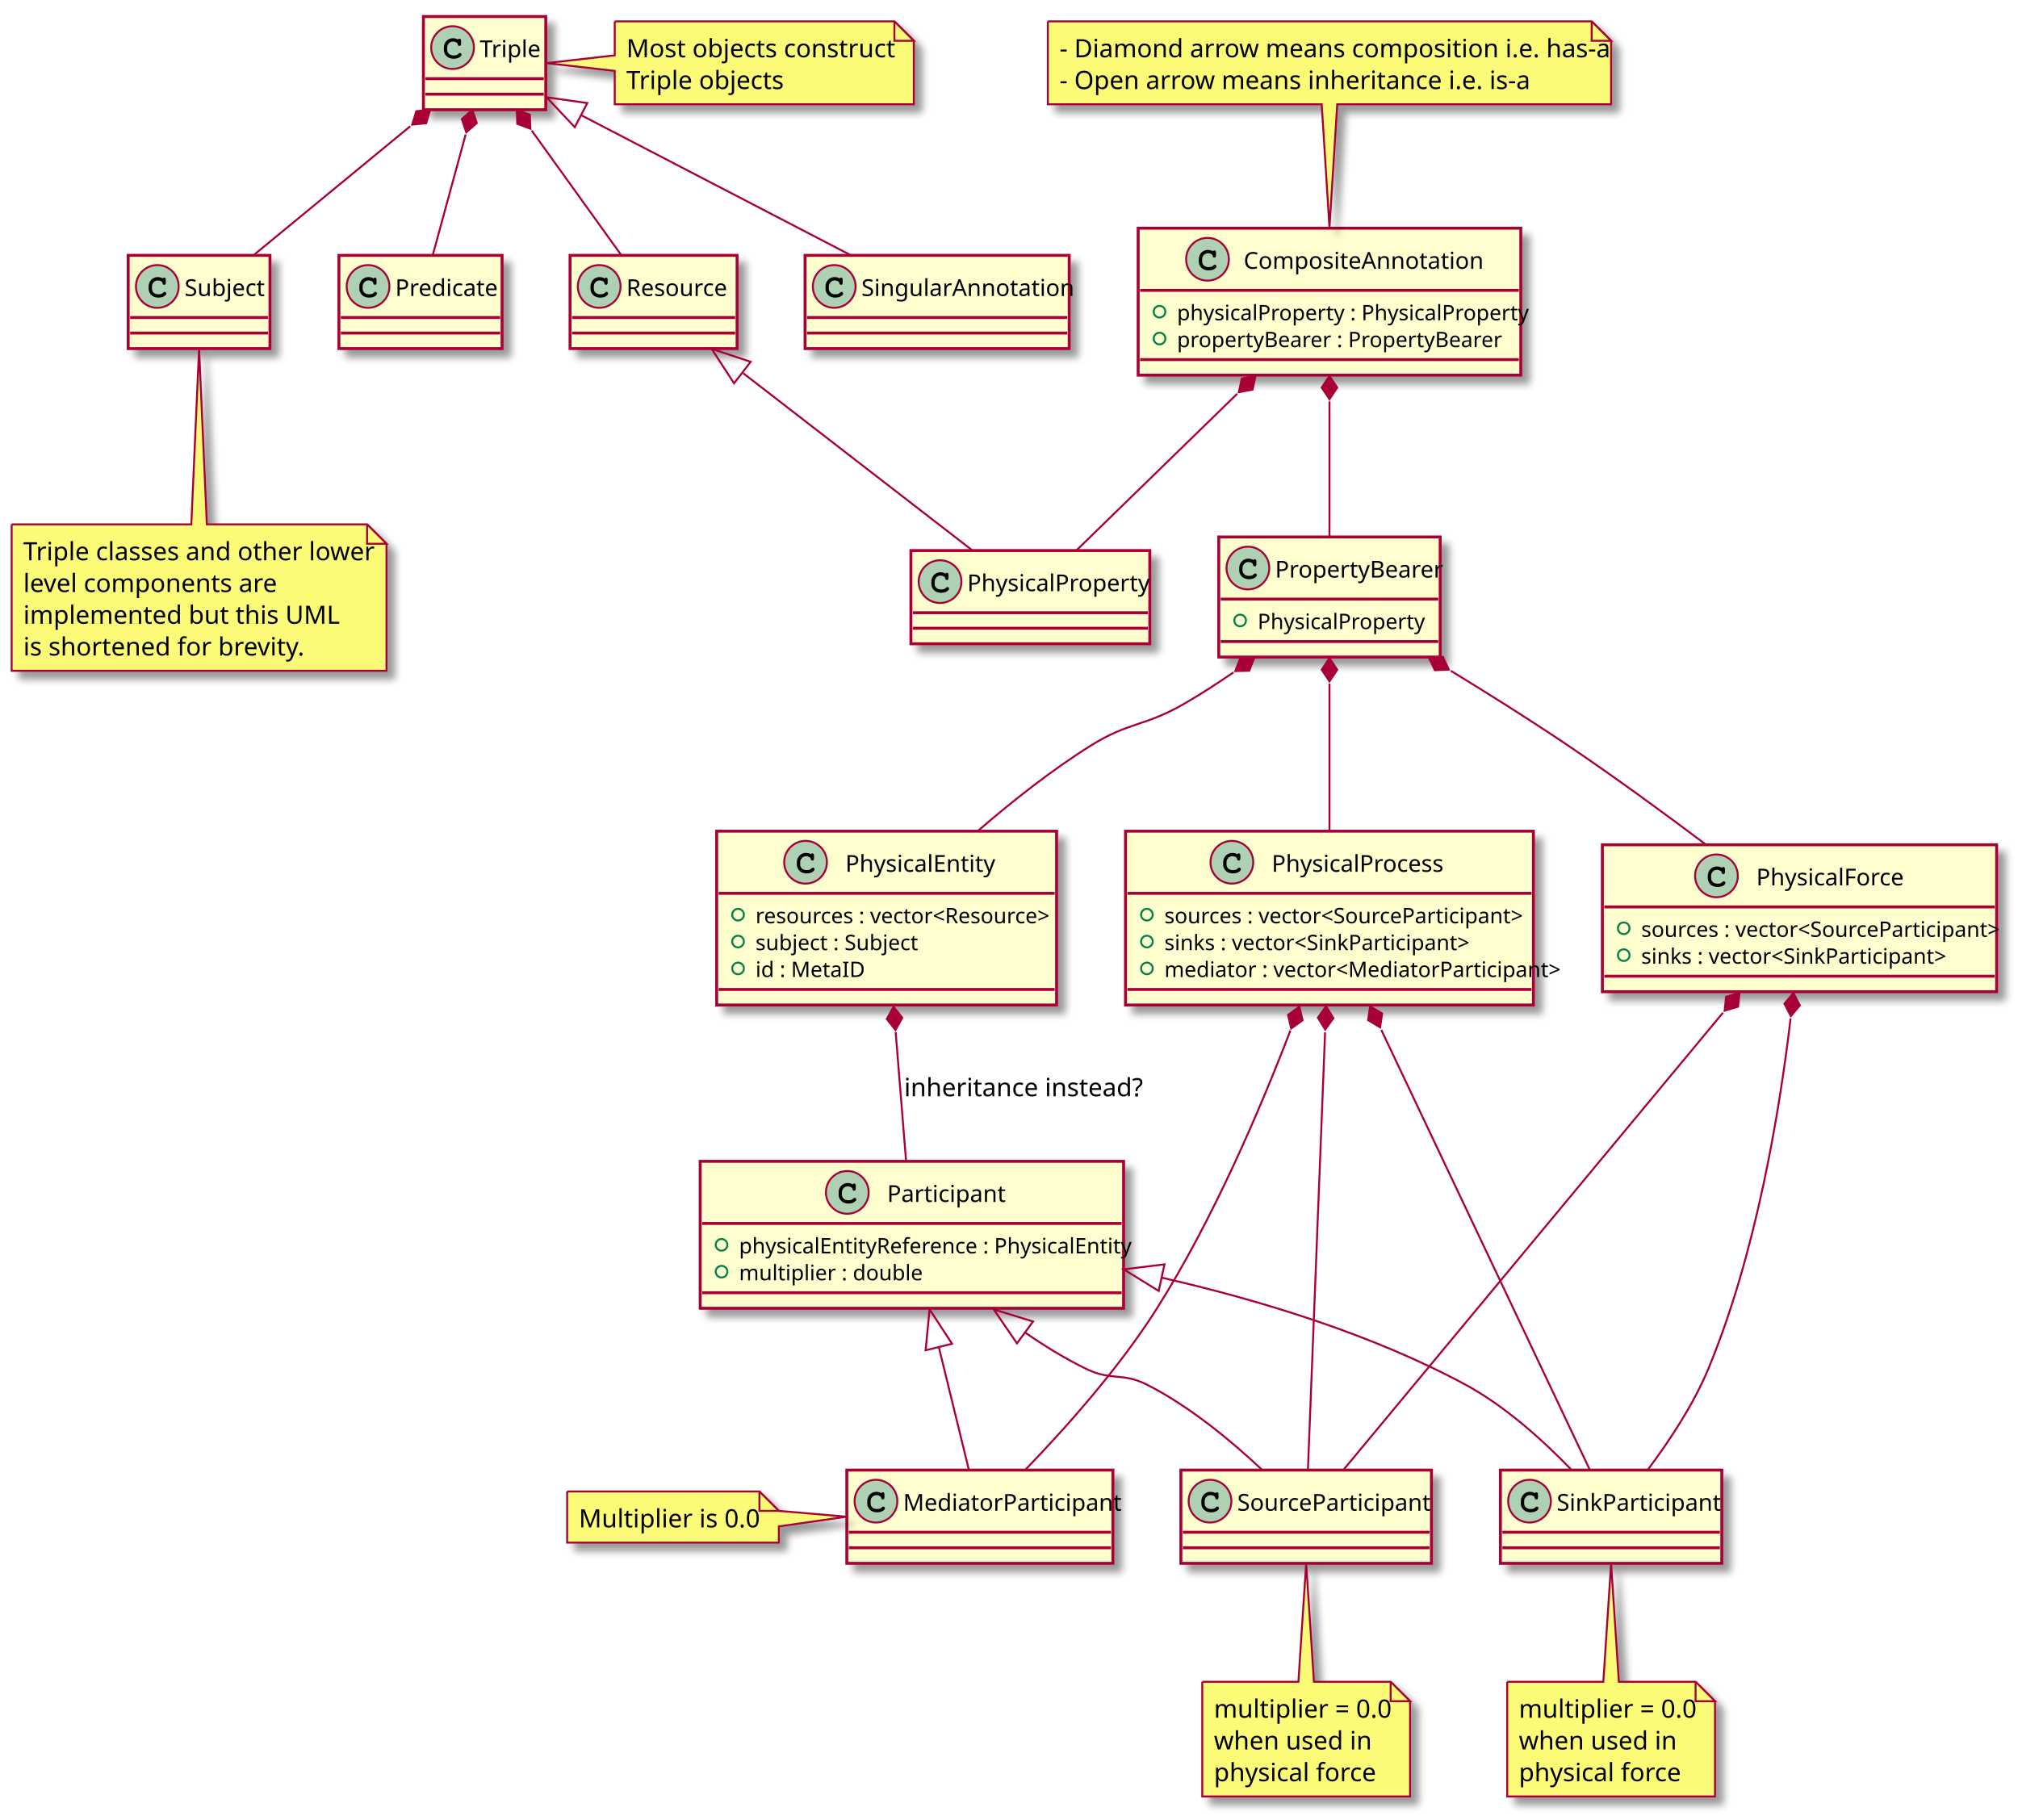
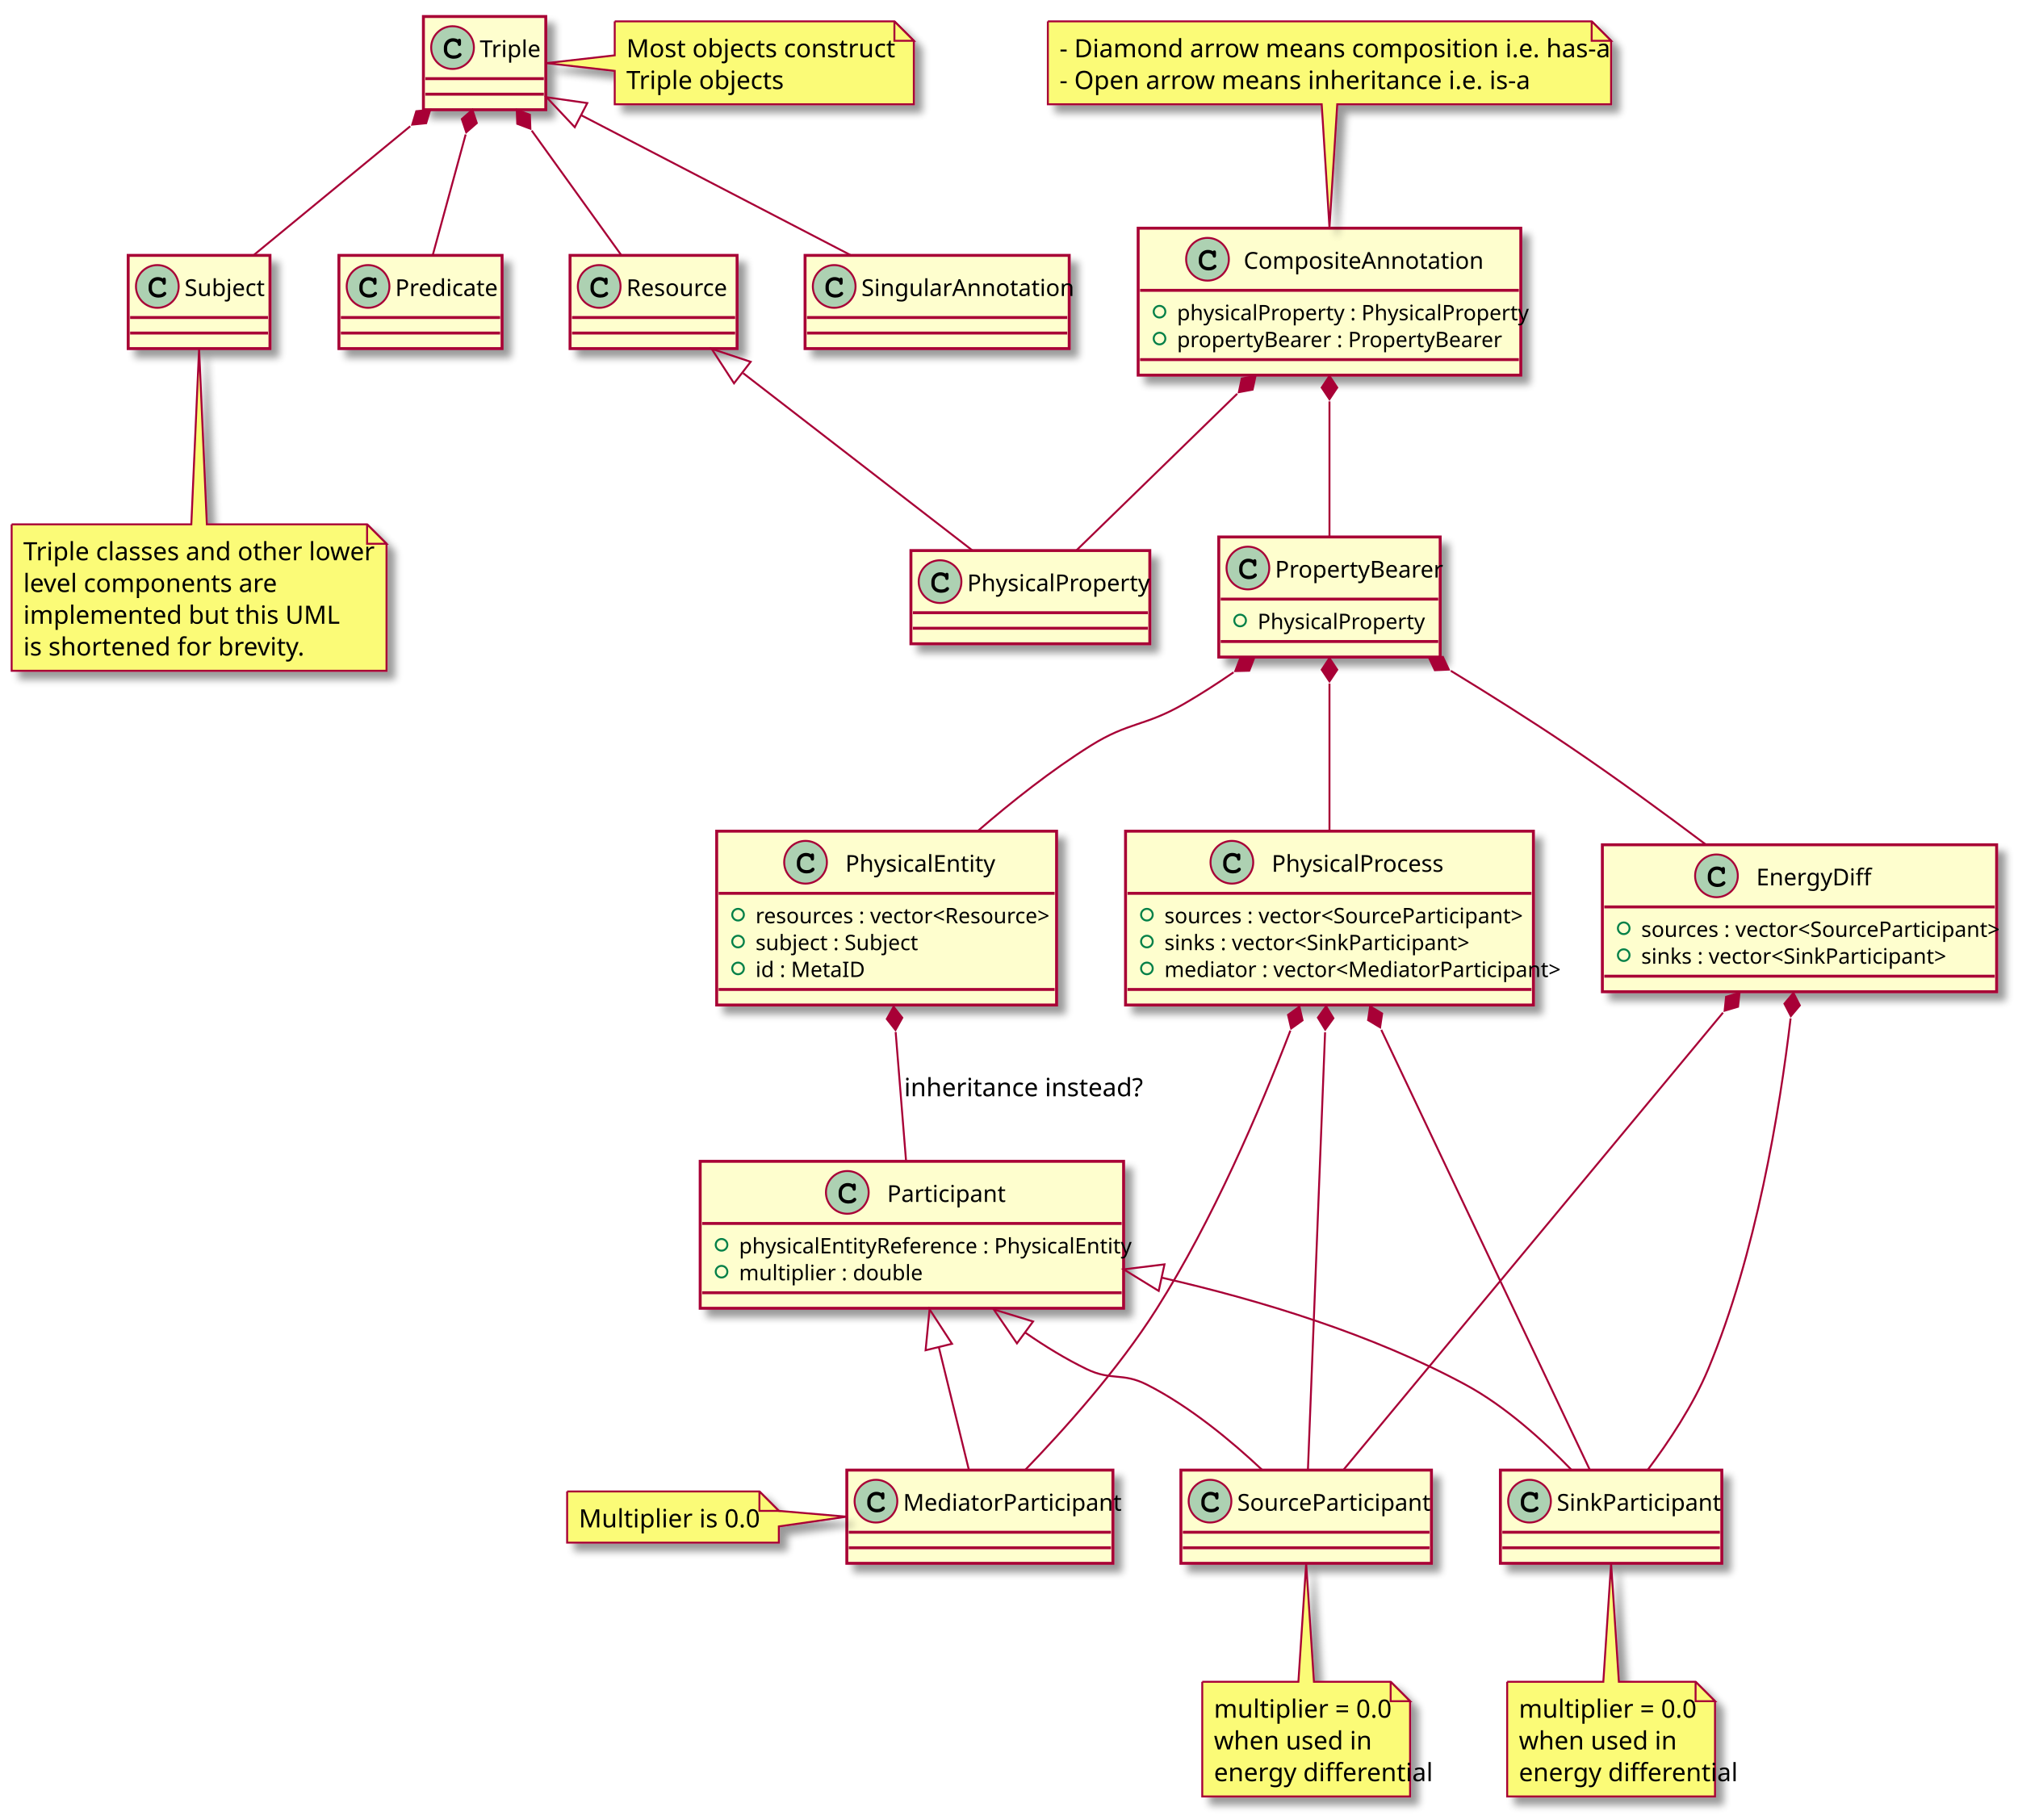
<svg xmlns="http://www.w3.org/2000/svg" contentScriptType="application/ecmascript" contentStyleType="text/css" height="937px" preserveAspectRatio="none" style="width:1039px;height:937px;" version="1.1" viewBox="0 0 1039 937" width="1039px" zoomAndPan="magnify">
  <defs>
    <filter height="300%" id="f7a5h8uis2pck" width="300%" x="-1" y="-1">
      <feGaussianBlur result="blurOut" stdDeviation="2.0" />
      <feColorMatrix in="blurOut" result="blurOut2" type="matrix" values="0 0 0 0 0 0 0 0 0 0 0 0 0 0 0 0 0 0 .4 0" />
      <feOffset dx="4.0" dy="4.0" in="blurOut2" result="blurOut3" />
      <feBlend in="SourceGraphic" in2="blurOut3" mode="normal" />
    </filter>
  </defs>
  <g>
    <rect fill="#FEFECE" filter="url(#f7a5h8uis2pck)" height="48" id="PhysicalProperty" style="stroke: #A80036; stroke-width: 1.5;" width="123" x="469" y="283.5" />
    <ellipse cx="484" cy="299.5" fill="#ADD1B2" rx="11" ry="11" style="stroke: #A80036; stroke-width: 1.0;" />
    <path d="M486.766,295.375 Q486.922,295.156 487.109,295.047 Q487.297,294.938 487.516,294.938 Q487.891,294.938 488.125,295.195 Q488.359,295.453 488.359,296.062 L488.359,297.516 Q488.359,298.125 488.125,298.391 Q487.891,298.656 487.516,298.656 Q487.172,298.656 486.969,298.453 Q486.766,298.266 486.656,297.75 Q486.609,297.391 486.422,297.203 Q486.094,296.828 485.484,296.609 Q484.875,296.391 484.25,296.391 Q483.484,296.391 482.852,296.719 Q482.219,297.047 481.727,297.797 Q481.234,298.547 481.234,299.578 L481.234,300.672 Q481.234,301.906 482.125,302.727 Q483.016,303.547 484.609,303.547 Q485.547,303.547 486.203,303.297 Q486.594,303.141 487.016,302.703 Q487.281,302.438 487.43,302.359 Q487.578,302.281 487.781,302.281 Q488.109,302.281 488.367,302.539 Q488.625,302.797 488.625,303.141 Q488.625,303.484 488.281,303.891 Q487.781,304.469 486.984,304.797 Q485.906,305.25 484.609,305.25 Q483.094,305.25 481.891,304.625 Q480.906,304.125 480.219,303.055 Q479.531,301.984 479.531,300.703 L479.531,299.547 Q479.531,298.219 480.148,297.07 Q480.766,295.922 481.859,295.305 Q482.953,294.688 484.188,294.688 Q484.922,294.688 485.57,294.852 Q486.219,295.016 486.766,295.375 Z " />
    <text fill="#000000" font-family="sans-serif" font-size="12" lengthAdjust="spacingAndGlyphs" textLength="91" x="498" y="304.41">PhysicalProperty</text>
    <line style="stroke: #A80036; stroke-width: 1.5;" x1="470" x2="591" y1="315.5" y2="315.5" />
    <line style="stroke: #A80036; stroke-width: 1.5;" x1="470" x2="591" y1="323.5" y2="323.5" />
    <rect fill="#FEFECE" filter="url(#f7a5h8uis2pck)" height="61.836" id="PropertyBearer" style="stroke: #A80036; stroke-width: 1.5;" width="114" x="627.5" y="276.5" />
    <ellipse cx="642.5" cy="292.5" fill="#ADD1B2" rx="11" ry="11" style="stroke: #A80036; stroke-width: 1.0;" />
    <path d="M645.266,288.375 Q645.422,288.156 645.609,288.047 Q645.797,287.938 646.016,287.938 Q646.391,287.938 646.625,288.195 Q646.859,288.453 646.859,289.062 L646.859,290.516 Q646.859,291.125 646.625,291.391 Q646.391,291.656 646.016,291.656 Q645.672,291.656 645.469,291.453 Q645.266,291.266 645.156,290.75 Q645.109,290.391 644.922,290.203 Q644.594,289.828 643.984,289.609 Q643.375,289.391 642.75,289.391 Q641.984,289.391 641.352,289.719 Q640.719,290.047 640.227,290.797 Q639.734,291.547 639.734,292.578 L639.734,293.672 Q639.734,294.906 640.625,295.727 Q641.516,296.547 643.109,296.547 Q644.047,296.547 644.703,296.297 Q645.094,296.141 645.516,295.703 Q645.781,295.438 645.93,295.359 Q646.078,295.281 646.281,295.281 Q646.609,295.281 646.867,295.539 Q647.125,295.797 647.125,296.141 Q647.125,296.484 646.781,296.891 Q646.281,297.469 645.484,297.797 Q644.406,298.25 643.109,298.25 Q641.594,298.25 640.391,297.625 Q639.406,297.125 638.719,296.055 Q638.031,294.984 638.031,293.703 L638.031,292.547 Q638.031,291.219 638.648,290.07 Q639.266,288.922 640.359,288.305 Q641.453,287.688 642.688,287.688 Q643.422,287.688 644.07,287.852 Q644.719,288.016 645.266,288.375 Z " />
    <text fill="#000000" font-family="sans-serif" font-size="12" lengthAdjust="spacingAndGlyphs" textLength="82" x="656.5" y="297.41">PropertyBearer</text>
    <line style="stroke: #A80036; stroke-width: 1.5;" x1="628.5" x2="740.5" y1="308.5" y2="308.5" />
    <ellipse cx="638.5" cy="319.5" fill="none" rx="3" ry="3" style="stroke: #038048; stroke-width: 1.0;" />
    <text fill="#000000" font-family="sans-serif" font-size="11" lengthAdjust="spacingAndGlyphs" textLength="81" x="647.5" y="323.919">PhysicalProperty</text>
    <line style="stroke: #A80036; stroke-width: 1.5;" x1="628.5" x2="740.5" y1="330.336" y2="330.336" />
    <rect fill="#FEFECE" filter="url(#f7a5h8uis2pck)" height="89.508" id="PhysicalEntity" style="stroke: #A80036; stroke-width: 1.5;" width="175" x="369" y="428" />
    <ellipse cx="414.75" cy="444" fill="#ADD1B2" rx="11" ry="11" style="stroke: #A80036; stroke-width: 1.0;" />
    <path d="M417.516,439.875 Q417.672,439.656 417.859,439.547 Q418.047,439.438 418.266,439.438 Q418.641,439.438 418.875,439.695 Q419.109,439.953 419.109,440.562 L419.109,442.016 Q419.109,442.625 418.875,442.891 Q418.641,443.156 418.266,443.156 Q417.922,443.156 417.719,442.953 Q417.516,442.766 417.406,442.25 Q417.359,441.891 417.172,441.703 Q416.844,441.328 416.234,441.109 Q415.625,440.891 415,440.891 Q414.234,440.891 413.602,441.219 Q412.969,441.547 412.477,442.297 Q411.984,443.047 411.984,444.078 L411.984,445.172 Q411.984,446.406 412.875,447.227 Q413.766,448.047 415.359,448.047 Q416.297,448.047 416.953,447.797 Q417.344,447.641 417.766,447.203 Q418.031,446.938 418.18,446.859 Q418.328,446.781 418.531,446.781 Q418.859,446.781 419.117,447.039 Q419.375,447.297 419.375,447.641 Q419.375,447.984 419.031,448.391 Q418.531,448.969 417.734,449.297 Q416.656,449.75 415.359,449.75 Q413.844,449.75 412.641,449.125 Q411.656,448.625 410.969,447.555 Q410.281,446.484 410.281,445.203 L410.281,444.047 Q410.281,442.719 410.898,441.57 Q411.516,440.422 412.609,439.805 Q413.703,439.188 414.938,439.188 Q415.672,439.188 416.32,439.352 Q416.969,439.516 417.516,439.875 Z " />
    <text fill="#000000" font-family="sans-serif" font-size="12" lengthAdjust="spacingAndGlyphs" textLength="75" x="435.25" y="448.91">PhysicalEntity</text>
    <line style="stroke: #A80036; stroke-width: 1.5;" x1="370" x2="543" y1="460" y2="460" />
    <ellipse cx="380" cy="471" fill="none" rx="3" ry="3" style="stroke: #038048; stroke-width: 1.0;" />
    <text fill="#000000" font-family="sans-serif" font-size="11" lengthAdjust="spacingAndGlyphs" textLength="149" x="389" y="475.419">resources : vector&lt;Resource&gt;</text>
    <ellipse cx="380" cy="484.836" fill="none" rx="3" ry="3" style="stroke: #038048; stroke-width: 1.0;" />
    <text fill="#000000" font-family="sans-serif" font-size="11" lengthAdjust="spacingAndGlyphs" textLength="80" x="389" y="489.255">subject : Subject</text>
    <ellipse cx="380" cy="498.672" fill="none" rx="3" ry="3" style="stroke: #038048; stroke-width: 1.0;" />
    <text fill="#000000" font-family="sans-serif" font-size="11" lengthAdjust="spacingAndGlyphs" textLength="49" x="389" y="503.091">id : MetaID</text>
    <line style="stroke: #A80036; stroke-width: 1.5;" x1="370" x2="543" y1="509.508" y2="509.508" />
    <rect fill="#FEFECE" filter="url(#f7a5h8uis2pck)" height="89.508" id="PhysicalProcess" style="stroke: #A80036; stroke-width: 1.5;" width="210" x="579.5" y="428" />
    <ellipse cx="634.25" cy="444" fill="#ADD1B2" rx="11" ry="11" style="stroke: #A80036; stroke-width: 1.0;" />
    <path d="M637.016,439.875 Q637.172,439.656 637.359,439.547 Q637.547,439.438 637.766,439.438 Q638.141,439.438 638.375,439.695 Q638.609,439.953 638.609,440.562 L638.609,442.016 Q638.609,442.625 638.375,442.891 Q638.141,443.156 637.766,443.156 Q637.422,443.156 637.219,442.953 Q637.016,442.766 636.906,442.25 Q636.859,441.891 636.672,441.703 Q636.344,441.328 635.734,441.109 Q635.125,440.891 634.5,440.891 Q633.734,440.891 633.102,441.219 Q632.469,441.547 631.977,442.297 Q631.484,443.047 631.484,444.078 L631.484,445.172 Q631.484,446.406 632.375,447.227 Q633.266,448.047 634.859,448.047 Q635.797,448.047 636.453,447.797 Q636.844,447.641 637.266,447.203 Q637.531,446.938 637.68,446.859 Q637.828,446.781 638.031,446.781 Q638.359,446.781 638.617,447.039 Q638.875,447.297 638.875,447.641 Q638.875,447.984 638.531,448.391 Q638.031,448.969 637.234,449.297 Q636.156,449.75 634.859,449.75 Q633.344,449.75 632.141,449.125 Q631.156,448.625 630.469,447.555 Q629.781,446.484 629.781,445.203 L629.781,444.047 Q629.781,442.719 630.398,441.57 Q631.016,440.422 632.109,439.805 Q633.203,439.188 634.438,439.188 Q635.172,439.188 635.82,439.352 Q636.469,439.516 637.016,439.875 Z " />
    <text fill="#000000" font-family="sans-serif" font-size="12" lengthAdjust="spacingAndGlyphs" textLength="92" x="654.75" y="448.91">PhysicalProcess</text>
    <line style="stroke: #A80036; stroke-width: 1.5;" x1="580.5" x2="788.5" y1="460" y2="460" />
    <ellipse cx="590.5" cy="471" fill="none" rx="3" ry="3" style="stroke: #038048; stroke-width: 1.0;" />
    <text fill="#000000" font-family="sans-serif" font-size="11" lengthAdjust="spacingAndGlyphs" textLength="177" x="599.5" y="475.419">sources : vector&lt;SourceParticipant&gt;</text>
    <ellipse cx="590.5" cy="484.836" fill="none" rx="3" ry="3" style="stroke: #038048; stroke-width: 1.0;" />
    <text fill="#000000" font-family="sans-serif" font-size="11" lengthAdjust="spacingAndGlyphs" textLength="147" x="599.5" y="489.255">sinks : vector&lt;SinkParticipant&gt;</text>
    <ellipse cx="590.5" cy="498.672" fill="none" rx="3" ry="3" style="stroke: #038048; stroke-width: 1.0;" />
    <text fill="#000000" font-family="sans-serif" font-size="11" lengthAdjust="spacingAndGlyphs" textLength="184" x="599.5" y="503.091">mediator : vector&lt;MediatorParticipant&gt;</text>
    <line style="stroke: #A80036; stroke-width: 1.5;" x1="580.5" x2="788.5" y1="509.508" y2="509.508" />
-     <rect fill="#FEFECE" filter="url(#f7a5h8uis2pck)" height="75.672" id="PhysicalForce" style="stroke: #A80036; stroke-width: 1.5;" width="203" x="825" y="435" />
+     <rect fill="#FEFECE" filter="url(#f7a5h8uis2pck)" height="75.672" id="EnergyDiff" style="stroke: #A80036; stroke-width: 1.5;" width="203" x="825" y="435" />
    <ellipse cx="883.75" cy="451" fill="#ADD1B2" rx="11" ry="11" style="stroke: #A80036; stroke-width: 1.0;" />
    <path d="M886.516,446.875 Q886.672,446.656 886.859,446.547 Q887.047,446.438 887.266,446.438 Q887.641,446.438 887.875,446.695 Q888.109,446.953 888.109,447.562 L888.109,449.016 Q888.109,449.625 887.875,449.891 Q887.641,450.156 887.266,450.156 Q886.922,450.156 886.719,449.953 Q886.516,449.766 886.406,449.25 Q886.359,448.891 886.172,448.703 Q885.844,448.328 885.234,448.109 Q884.625,447.891 884,447.891 Q883.234,447.891 882.602,448.219 Q881.969,448.547 881.477,449.297 Q880.984,450.047 880.984,451.078 L880.984,452.172 Q880.984,453.406 881.875,454.227 Q882.766,455.047 884.359,455.047 Q885.297,455.047 885.953,454.797 Q886.344,454.641 886.766,454.203 Q887.031,453.938 887.18,453.859 Q887.328,453.781 887.531,453.781 Q887.859,453.781 888.117,454.039 Q888.375,454.297 888.375,454.641 Q888.375,454.984 888.031,455.391 Q887.531,455.969 886.734,456.297 Q885.656,456.75 884.359,456.75 Q882.844,456.75 881.641,456.125 Q880.656,455.625 879.969,454.555 Q879.281,453.484 879.281,452.203 L879.281,451.047 Q879.281,449.719 879.898,448.57 Q880.516,447.422 881.609,446.805 Q882.703,446.188 883.938,446.188 Q884.672,446.188 885.32,446.352 Q885.969,446.516 886.516,446.875 Z " />
-     <text fill="#000000" font-family="sans-serif" font-size="12" lengthAdjust="spacingAndGlyphs" textLength="77" x="904.25" y="455.91">PhysicalForce</text>
+     <text fill="#000000" font-family="sans-serif" font-size="12" lengthAdjust="spacingAndGlyphs" textLength="77" x="904.25" y="455.91">EnergyDiff</text>
    <line style="stroke: #A80036; stroke-width: 1.5;" x1="826" x2="1027" y1="467" y2="467" />
    <ellipse cx="836" cy="478" fill="none" rx="3" ry="3" style="stroke: #038048; stroke-width: 1.0;" />
    <text fill="#000000" font-family="sans-serif" font-size="11" lengthAdjust="spacingAndGlyphs" textLength="177" x="845" y="482.419">sources : vector&lt;SourceParticipant&gt;</text>
    <ellipse cx="836" cy="491.836" fill="none" rx="3" ry="3" style="stroke: #038048; stroke-width: 1.0;" />
    <text fill="#000000" font-family="sans-serif" font-size="11" lengthAdjust="spacingAndGlyphs" textLength="147" x="845" y="496.255">sinks : vector&lt;SinkParticipant&gt;</text>
    <line style="stroke: #A80036; stroke-width: 1.5;" x1="826" x2="1027" y1="502.672" y2="502.672" />
    <rect fill="#FEFECE" filter="url(#f7a5h8uis2pck)" height="48" id="SourceParticipant" style="stroke: #A80036; stroke-width: 1.5;" width="129" x="608" y="757" />
    <ellipse cx="623" cy="773" fill="#ADD1B2" rx="11" ry="11" style="stroke: #A80036; stroke-width: 1.0;" />
    <path d="M625.766,768.875 Q625.922,768.656 626.109,768.547 Q626.297,768.438 626.516,768.438 Q626.891,768.438 627.125,768.695 Q627.359,768.953 627.359,769.562 L627.359,771.016 Q627.359,771.625 627.125,771.891 Q626.891,772.156 626.516,772.156 Q626.172,772.156 625.969,771.953 Q625.766,771.766 625.656,771.25 Q625.609,770.891 625.422,770.703 Q625.094,770.328 624.484,770.109 Q623.875,769.891 623.25,769.891 Q622.484,769.891 621.852,770.219 Q621.219,770.547 620.727,771.297 Q620.234,772.047 620.234,773.078 L620.234,774.172 Q620.234,775.406 621.125,776.227 Q622.016,777.047 623.609,777.047 Q624.547,777.047 625.203,776.797 Q625.594,776.641 626.016,776.203 Q626.281,775.938 626.43,775.859 Q626.578,775.781 626.781,775.781 Q627.109,775.781 627.367,776.039 Q627.625,776.297 627.625,776.641 Q627.625,776.984 627.281,777.391 Q626.781,777.969 625.984,778.297 Q624.906,778.75 623.609,778.75 Q622.094,778.75 620.891,778.125 Q619.906,777.625 619.219,776.555 Q618.531,775.484 618.531,774.203 L618.531,773.047 Q618.531,771.719 619.148,770.57 Q619.766,769.422 620.859,768.805 Q621.953,768.188 623.188,768.188 Q623.922,768.188 624.57,768.352 Q625.219,768.516 625.766,768.875 Z " />
    <text fill="#000000" font-family="sans-serif" font-size="12" lengthAdjust="spacingAndGlyphs" textLength="97" x="637" y="777.91">SourceParticipant</text>
    <line style="stroke: #A80036; stroke-width: 1.5;" x1="609" x2="736" y1="789" y2="789" />
    <line style="stroke: #A80036; stroke-width: 1.5;" x1="609" x2="736" y1="797" y2="797" />
    <rect fill="#FEFECE" filter="url(#f7a5h8uis2pck)" height="48" id="SinkParticipant" style="stroke: #A80036; stroke-width: 1.5;" width="114" x="772.5" y="757" />
    <ellipse cx="787.5" cy="773" fill="#ADD1B2" rx="11" ry="11" style="stroke: #A80036; stroke-width: 1.0;" />
    <path d="M790.266,768.875 Q790.422,768.656 790.609,768.547 Q790.797,768.438 791.016,768.438 Q791.391,768.438 791.625,768.695 Q791.859,768.953 791.859,769.562 L791.859,771.016 Q791.859,771.625 791.625,771.891 Q791.391,772.156 791.016,772.156 Q790.672,772.156 790.469,771.953 Q790.266,771.766 790.156,771.25 Q790.109,770.891 789.922,770.703 Q789.594,770.328 788.984,770.109 Q788.375,769.891 787.75,769.891 Q786.984,769.891 786.352,770.219 Q785.719,770.547 785.227,771.297 Q784.734,772.047 784.734,773.078 L784.734,774.172 Q784.734,775.406 785.625,776.227 Q786.516,777.047 788.109,777.047 Q789.047,777.047 789.703,776.797 Q790.094,776.641 790.516,776.203 Q790.781,775.938 790.93,775.859 Q791.078,775.781 791.281,775.781 Q791.609,775.781 791.867,776.039 Q792.125,776.297 792.125,776.641 Q792.125,776.984 791.781,777.391 Q791.281,777.969 790.484,778.297 Q789.406,778.75 788.109,778.75 Q786.594,778.75 785.391,778.125 Q784.406,777.625 783.719,776.555 Q783.031,775.484 783.031,774.203 L783.031,773.047 Q783.031,771.719 783.648,770.57 Q784.266,769.422 785.359,768.805 Q786.453,768.188 787.688,768.188 Q788.422,768.188 789.07,768.352 Q789.719,768.516 790.266,768.875 Z " />
    <text fill="#000000" font-family="sans-serif" font-size="12" lengthAdjust="spacingAndGlyphs" textLength="82" x="801.5" y="777.91">SinkParticipant</text>
    <line style="stroke: #A80036; stroke-width: 1.5;" x1="773.5" x2="885.5" y1="789" y2="789" />
    <line style="stroke: #A80036; stroke-width: 1.5;" x1="773.5" x2="885.5" y1="797" y2="797" />
    <rect fill="#FEFECE" filter="url(#f7a5h8uis2pck)" height="48" id="MediatorParticipant" style="stroke: #A80036; stroke-width: 1.5;" width="137" x="436" y="757" />
    <ellipse cx="451" cy="773" fill="#ADD1B2" rx="11" ry="11" style="stroke: #A80036; stroke-width: 1.0;" />
    <path d="M453.766,768.875 Q453.922,768.656 454.109,768.547 Q454.297,768.438 454.516,768.438 Q454.891,768.438 455.125,768.695 Q455.359,768.953 455.359,769.562 L455.359,771.016 Q455.359,771.625 455.125,771.891 Q454.891,772.156 454.516,772.156 Q454.172,772.156 453.969,771.953 Q453.766,771.766 453.656,771.25 Q453.609,770.891 453.422,770.703 Q453.094,770.328 452.484,770.109 Q451.875,769.891 451.25,769.891 Q450.484,769.891 449.852,770.219 Q449.219,770.547 448.727,771.297 Q448.234,772.047 448.234,773.078 L448.234,774.172 Q448.234,775.406 449.125,776.227 Q450.016,777.047 451.609,777.047 Q452.547,777.047 453.203,776.797 Q453.594,776.641 454.016,776.203 Q454.281,775.938 454.43,775.859 Q454.578,775.781 454.781,775.781 Q455.109,775.781 455.367,776.039 Q455.625,776.297 455.625,776.641 Q455.625,776.984 455.281,777.391 Q454.781,777.969 453.984,778.297 Q452.906,778.75 451.609,778.75 Q450.094,778.75 448.891,778.125 Q447.906,777.625 447.219,776.555 Q446.531,775.484 446.531,774.203 L446.531,773.047 Q446.531,771.719 447.148,770.57 Q447.766,769.422 448.859,768.805 Q449.953,768.188 451.188,768.188 Q451.922,768.188 452.57,768.352 Q453.219,768.516 453.766,768.875 Z " />
    <text fill="#000000" font-family="sans-serif" font-size="12" lengthAdjust="spacingAndGlyphs" textLength="105" x="465" y="777.91">MediatorParticipant</text>
    <line style="stroke: #A80036; stroke-width: 1.5;" x1="437" x2="572" y1="789" y2="789" />
    <line style="stroke: #A80036; stroke-width: 1.5;" x1="437" x2="572" y1="797" y2="797" />
    <path d="M292,768 L292,794.352 A0,0 0 0 0 292,794.352 L401,794.352 A0,0 0 0 0 401,794.352 L401,786 L435.85,781 L401,778 L401,778 L391,768 L292,768 A0,0 0 0 0 292,768 " fill="#FBFB77" filter="url(#f7a5h8uis2pck)" style="stroke: #A80036; stroke-width: 1.0;" />
    <path d="M391,768 L391,778 L401,778 L391,768 " fill="#FBFB77" style="stroke: #A80036; stroke-width: 1.0;" />
    <text fill="#000000" font-family="sans-serif" font-size="13" lengthAdjust="spacingAndGlyphs" textLength="88" x="298" y="786.495">Multiplier is 0.0</text>
    <path d="M776,866 L776,925.055 A0,0 0 0 0 776,925.055 L883,925.055 A0,0 0 0 0 883,925.055 L883,876 L873,866 L833.5,866 L829.5,805.038 L825.5,866 L776,866 A0,0 0 0 0 776,866 " fill="#FBFB77" filter="url(#f7a5h8uis2pck)" style="stroke: #A80036; stroke-width: 1.0;" />
    <path d="M873,866 L873,876 L883,876 L873,866 " fill="#FBFB77" style="stroke: #A80036; stroke-width: 1.0;" />
    <text fill="#000000" font-family="sans-serif" font-size="13" lengthAdjust="spacingAndGlyphs" textLength="86" x="782" y="884.495">multiplier = 0.0</text>
    <text fill="#000000" font-family="sans-serif" font-size="13" lengthAdjust="spacingAndGlyphs" textLength="76" x="782" y="900.847">when used in</text>
-     <text fill="#000000" font-family="sans-serif" font-size="13" lengthAdjust="spacingAndGlyphs" textLength="80" x="782" y="917.198">physical force</text>
+     <text fill="#000000" font-family="sans-serif" font-size="13" lengthAdjust="spacingAndGlyphs" textLength="80" x="782" y="917.198">energy differential</text>
    <path d="M619,866 L619,925.055 A0,0 0 0 0 619,925.055 L726,925.055 A0,0 0 0 0 726,925.055 L726,876 L716,866 L676.5,866 L672.5,805.038 L668.5,866 L619,866 A0,0 0 0 0 619,866 " fill="#FBFB77" filter="url(#f7a5h8uis2pck)" style="stroke: #A80036; stroke-width: 1.0;" />
    <path d="M716,866 L716,876 L726,876 L716,866 " fill="#FBFB77" style="stroke: #A80036; stroke-width: 1.0;" />
    <text fill="#000000" font-family="sans-serif" font-size="13" lengthAdjust="spacingAndGlyphs" textLength="86" x="625" y="884.495">multiplier = 0.0</text>
    <text fill="#000000" font-family="sans-serif" font-size="13" lengthAdjust="spacingAndGlyphs" textLength="76" x="625" y="900.847">when used in</text>
-     <text fill="#000000" font-family="sans-serif" font-size="13" lengthAdjust="spacingAndGlyphs" textLength="80" x="625" y="917.198">physical force</text>
+     <text fill="#000000" font-family="sans-serif" font-size="13" lengthAdjust="spacingAndGlyphs" textLength="80" x="625" y="917.198">energy differential</text>
    <rect fill="#FEFECE" filter="url(#f7a5h8uis2pck)" height="48" id="Subject" style="stroke: #A80036; stroke-width: 1.5;" width="73" x="66" y="131.5" />
    <ellipse cx="81" cy="147.5" fill="#ADD1B2" rx="11" ry="11" style="stroke: #A80036; stroke-width: 1.0;" />
    <path d="M83.766,143.375 Q83.922,143.156 84.109,143.047 Q84.297,142.938 84.516,142.938 Q84.891,142.938 85.125,143.195 Q85.359,143.453 85.359,144.062 L85.359,145.516 Q85.359,146.125 85.125,146.391 Q84.891,146.656 84.516,146.656 Q84.172,146.656 83.969,146.453 Q83.766,146.266 83.656,145.75 Q83.609,145.391 83.422,145.203 Q83.094,144.828 82.484,144.609 Q81.875,144.391 81.25,144.391 Q80.484,144.391 79.852,144.719 Q79.219,145.047 78.727,145.797 Q78.234,146.547 78.234,147.578 L78.234,148.672 Q78.234,149.906 79.125,150.727 Q80.016,151.547 81.609,151.547 Q82.547,151.547 83.203,151.297 Q83.594,151.141 84.016,150.703 Q84.281,150.438 84.43,150.359 Q84.578,150.281 84.781,150.281 Q85.109,150.281 85.367,150.539 Q85.625,150.797 85.625,151.141 Q85.625,151.484 85.281,151.891 Q84.781,152.469 83.984,152.797 Q82.906,153.25 81.609,153.25 Q80.094,153.25 78.891,152.625 Q77.906,152.125 77.219,151.055 Q76.531,149.984 76.531,148.703 L76.531,147.547 Q76.531,146.219 77.148,145.07 Q77.766,143.922 78.859,143.305 Q79.953,142.688 81.188,142.688 Q81.922,142.688 82.57,142.852 Q83.219,143.016 83.766,143.375 Z " />
    <text fill="#000000" font-family="sans-serif" font-size="12" lengthAdjust="spacingAndGlyphs" textLength="41" x="95" y="152.41">Subject</text>
    <line style="stroke: #A80036; stroke-width: 1.5;" x1="67" x2="138" y1="163.5" y2="163.5" />
    <line style="stroke: #A80036; stroke-width: 1.5;" x1="67" x2="138" y1="171.5" y2="171.5" />
    <rect fill="#FEFECE" filter="url(#f7a5h8uis2pck)" height="48" id="Predicate" style="stroke: #A80036; stroke-width: 1.5;" width="84" x="174.5" y="131.5" />
    <ellipse cx="189.5" cy="147.5" fill="#ADD1B2" rx="11" ry="11" style="stroke: #A80036; stroke-width: 1.0;" />
    <path d="M192.266,143.375 Q192.422,143.156 192.609,143.047 Q192.797,142.938 193.016,142.938 Q193.391,142.938 193.625,143.195 Q193.859,143.453 193.859,144.062 L193.859,145.516 Q193.859,146.125 193.625,146.391 Q193.391,146.656 193.016,146.656 Q192.672,146.656 192.469,146.453 Q192.266,146.266 192.156,145.75 Q192.109,145.391 191.922,145.203 Q191.594,144.828 190.984,144.609 Q190.375,144.391 189.75,144.391 Q188.984,144.391 188.352,144.719 Q187.719,145.047 187.227,145.797 Q186.734,146.547 186.734,147.578 L186.734,148.672 Q186.734,149.906 187.625,150.727 Q188.516,151.547 190.109,151.547 Q191.047,151.547 191.703,151.297 Q192.094,151.141 192.516,150.703 Q192.781,150.438 192.93,150.359 Q193.078,150.281 193.281,150.281 Q193.609,150.281 193.867,150.539 Q194.125,150.797 194.125,151.141 Q194.125,151.484 193.781,151.891 Q193.281,152.469 192.484,152.797 Q191.406,153.25 190.109,153.25 Q188.594,153.25 187.391,152.625 Q186.406,152.125 185.719,151.055 Q185.031,149.984 185.031,148.703 L185.031,147.547 Q185.031,146.219 185.648,145.07 Q186.266,143.922 187.359,143.305 Q188.453,142.688 189.688,142.688 Q190.422,142.688 191.07,142.852 Q191.719,143.016 192.266,143.375 Z " />
    <text fill="#000000" font-family="sans-serif" font-size="12" lengthAdjust="spacingAndGlyphs" textLength="52" x="203.5" y="152.41">Predicate</text>
    <line style="stroke: #A80036; stroke-width: 1.5;" x1="175.5" x2="257.5" y1="163.5" y2="163.5" />
    <line style="stroke: #A80036; stroke-width: 1.5;" x1="175.5" x2="257.5" y1="171.5" y2="171.5" />
    <rect fill="#FEFECE" filter="url(#f7a5h8uis2pck)" height="48" id="Resource" style="stroke: #A80036; stroke-width: 1.5;" width="86" x="293.5" y="131.5" />
    <ellipse cx="308.5" cy="147.5" fill="#ADD1B2" rx="11" ry="11" style="stroke: #A80036; stroke-width: 1.0;" />
    <path d="M311.266,143.375 Q311.422,143.156 311.609,143.047 Q311.797,142.938 312.016,142.938 Q312.391,142.938 312.625,143.195 Q312.859,143.453 312.859,144.062 L312.859,145.516 Q312.859,146.125 312.625,146.391 Q312.391,146.656 312.016,146.656 Q311.672,146.656 311.469,146.453 Q311.266,146.266 311.156,145.75 Q311.109,145.391 310.922,145.203 Q310.594,144.828 309.984,144.609 Q309.375,144.391 308.75,144.391 Q307.984,144.391 307.352,144.719 Q306.719,145.047 306.227,145.797 Q305.734,146.547 305.734,147.578 L305.734,148.672 Q305.734,149.906 306.625,150.727 Q307.516,151.547 309.109,151.547 Q310.047,151.547 310.703,151.297 Q311.094,151.141 311.516,150.703 Q311.781,150.438 311.93,150.359 Q312.078,150.281 312.281,150.281 Q312.609,150.281 312.867,150.539 Q313.125,150.797 313.125,151.141 Q313.125,151.484 312.781,151.891 Q312.281,152.469 311.484,152.797 Q310.406,153.25 309.109,153.25 Q307.594,153.25 306.391,152.625 Q305.406,152.125 304.719,151.055 Q304.031,149.984 304.031,148.703 L304.031,147.547 Q304.031,146.219 304.648,145.07 Q305.266,143.922 306.359,143.305 Q307.453,142.688 308.688,142.688 Q309.422,142.688 310.07,142.852 Q310.719,143.016 311.266,143.375 Z " />
    <text fill="#000000" font-family="sans-serif" font-size="12" lengthAdjust="spacingAndGlyphs" textLength="54" x="322.5" y="152.41">Resource</text>
    <line style="stroke: #A80036; stroke-width: 1.5;" x1="294.5" x2="378.5" y1="163.5" y2="163.5" />
    <line style="stroke: #A80036; stroke-width: 1.5;" x1="294.5" x2="378.5" y1="171.5" y2="171.5" />
    <rect fill="#FEFECE" filter="url(#f7a5h8uis2pck)" height="48" id="Triple" style="stroke: #A80036; stroke-width: 1.5;" width="63" x="218" y="8.5" />
    <ellipse cx="233" cy="24.5" fill="#ADD1B2" rx="11" ry="11" style="stroke: #A80036; stroke-width: 1.0;" />
    <path d="M235.766,20.375 Q235.922,20.156 236.109,20.047 Q236.297,19.938 236.516,19.938 Q236.891,19.938 237.125,20.195 Q237.359,20.453 237.359,21.062 L237.359,22.516 Q237.359,23.125 237.125,23.391 Q236.891,23.656 236.516,23.656 Q236.172,23.656 235.969,23.453 Q235.766,23.266 235.656,22.75 Q235.609,22.391 235.422,22.203 Q235.094,21.828 234.484,21.609 Q233.875,21.391 233.25,21.391 Q232.484,21.391 231.852,21.719 Q231.219,22.047 230.727,22.797 Q230.234,23.547 230.234,24.578 L230.234,25.672 Q230.234,26.906 231.125,27.727 Q232.016,28.547 233.609,28.547 Q234.547,28.547 235.203,28.297 Q235.594,28.141 236.016,27.703 Q236.281,27.438 236.43,27.359 Q236.578,27.281 236.781,27.281 Q237.109,27.281 237.367,27.539 Q237.625,27.797 237.625,28.141 Q237.625,28.484 237.281,28.891 Q236.781,29.469 235.984,29.797 Q234.906,30.25 233.609,30.25 Q232.094,30.25 230.891,29.625 Q229.906,29.125 229.219,28.055 Q228.531,26.984 228.531,25.703 L228.531,24.547 Q228.531,23.219 229.148,22.07 Q229.766,20.922 230.859,20.305 Q231.953,19.688 233.188,19.688 Q233.922,19.688 234.57,19.852 Q235.219,20.016 235.766,20.375 Z " />
    <text fill="#000000" font-family="sans-serif" font-size="12" lengthAdjust="spacingAndGlyphs" textLength="31" x="247" y="29.41">Triple</text>
    <line style="stroke: #A80036; stroke-width: 1.5;" x1="219" x2="280" y1="40.5" y2="40.5" />
    <line style="stroke: #A80036; stroke-width: 1.5;" x1="219" x2="280" y1="48.5" y2="48.5" />
    <rect fill="#FEFECE" filter="url(#f7a5h8uis2pck)" height="48" id="SingularAnnotation" style="stroke: #A80036; stroke-width: 1.5;" width="136" x="414.5" y="131.5" />
    <ellipse cx="429.5" cy="147.5" fill="#ADD1B2" rx="11" ry="11" style="stroke: #A80036; stroke-width: 1.0;" />
    <path d="M432.266,143.375 Q432.422,143.156 432.609,143.047 Q432.797,142.938 433.016,142.938 Q433.391,142.938 433.625,143.195 Q433.859,143.453 433.859,144.062 L433.859,145.516 Q433.859,146.125 433.625,146.391 Q433.391,146.656 433.016,146.656 Q432.672,146.656 432.469,146.453 Q432.266,146.266 432.156,145.75 Q432.109,145.391 431.922,145.203 Q431.594,144.828 430.984,144.609 Q430.375,144.391 429.75,144.391 Q428.984,144.391 428.352,144.719 Q427.719,145.047 427.227,145.797 Q426.734,146.547 426.734,147.578 L426.734,148.672 Q426.734,149.906 427.625,150.727 Q428.516,151.547 430.109,151.547 Q431.047,151.547 431.703,151.297 Q432.094,151.141 432.516,150.703 Q432.781,150.438 432.93,150.359 Q433.078,150.281 433.281,150.281 Q433.609,150.281 433.867,150.539 Q434.125,150.797 434.125,151.141 Q434.125,151.484 433.781,151.891 Q433.281,152.469 432.484,152.797 Q431.406,153.25 430.109,153.25 Q428.594,153.25 427.391,152.625 Q426.406,152.125 425.719,151.055 Q425.031,149.984 425.031,148.703 L425.031,147.547 Q425.031,146.219 425.648,145.07 Q426.266,143.922 427.359,143.305 Q428.453,142.688 429.688,142.688 Q430.422,142.688 431.07,142.852 Q431.719,143.016 432.266,143.375 Z " />
    <text fill="#000000" font-family="sans-serif" font-size="12" lengthAdjust="spacingAndGlyphs" textLength="104" x="443.5" y="152.41">SingularAnnotation</text>
    <line style="stroke: #A80036; stroke-width: 1.5;" x1="415.5" x2="549.5" y1="163.5" y2="163.5" />
    <line style="stroke: #A80036; stroke-width: 1.5;" x1="415.5" x2="549.5" y1="171.5" y2="171.5" />
    <rect fill="#FEFECE" filter="url(#f7a5h8uis2pck)" height="75.672" id="CompositeAnnotation" style="stroke: #A80036; stroke-width: 1.5;" width="197" x="586" y="117.5" />
    <ellipse cx="621.7" cy="133.5" fill="#ADD1B2" rx="11" ry="11" style="stroke: #A80036; stroke-width: 1.0;" />
    <path d="M624.466,129.375 Q624.622,129.156 624.809,129.047 Q624.997,128.938 625.216,128.938 Q625.591,128.938 625.825,129.195 Q626.059,129.453 626.059,130.062 L626.059,131.516 Q626.059,132.125 625.825,132.391 Q625.591,132.656 625.216,132.656 Q624.872,132.656 624.669,132.453 Q624.466,132.266 624.356,131.75 Q624.309,131.391 624.122,131.203 Q623.794,130.828 623.184,130.609 Q622.575,130.391 621.95,130.391 Q621.184,130.391 620.552,130.719 Q619.919,131.047 619.427,131.797 Q618.934,132.547 618.934,133.578 L618.934,134.672 Q618.934,135.906 619.825,136.727 Q620.716,137.547 622.309,137.547 Q623.247,137.547 623.903,137.297 Q624.294,137.141 624.716,136.703 Q624.981,136.438 625.13,136.359 Q625.278,136.281 625.481,136.281 Q625.809,136.281 626.067,136.539 Q626.325,136.797 626.325,137.141 Q626.325,137.484 625.981,137.891 Q625.481,138.469 624.684,138.797 Q623.606,139.25 622.309,139.25 Q620.794,139.25 619.591,138.625 Q618.606,138.125 617.919,137.055 Q617.231,135.984 617.231,134.703 L617.231,133.547 Q617.231,132.219 617.848,131.07 Q618.466,129.922 619.559,129.305 Q620.653,128.688 621.888,128.688 Q622.622,128.688 623.27,128.852 Q623.919,129.016 624.466,129.375 Z " />
    <text fill="#000000" font-family="sans-serif" font-size="12" lengthAdjust="spacingAndGlyphs" textLength="119" x="640.3" y="138.41">CompositeAnnotation</text>
    <line style="stroke: #A80036; stroke-width: 1.5;" x1="587" x2="782" y1="149.5" y2="149.5" />
    <ellipse cx="597" cy="160.5" fill="none" rx="3" ry="3" style="stroke: #038048; stroke-width: 1.0;" />
    <text fill="#000000" font-family="sans-serif" font-size="11" lengthAdjust="spacingAndGlyphs" textLength="171" x="606" y="164.919">physicalProperty : PhysicalProperty</text>
    <ellipse cx="597" cy="174.336" fill="none" rx="3" ry="3" style="stroke: #038048; stroke-width: 1.0;" />
    <text fill="#000000" font-family="sans-serif" font-size="11" lengthAdjust="spacingAndGlyphs" textLength="157" x="606" y="178.755">propertyBearer : PropertyBearer</text>
    <line style="stroke: #A80036; stroke-width: 1.5;" x1="587" x2="782" y1="185.172" y2="185.172" />
    <rect fill="#FEFECE" filter="url(#f7a5h8uis2pck)" height="75.672" id="Participant" style="stroke: #A80036; stroke-width: 1.5;" width="218" x="360.5" y="598" />
    <ellipse cx="436.25" cy="614" fill="#ADD1B2" rx="11" ry="11" style="stroke: #A80036; stroke-width: 1.0;" />
    <path d="M439.016,609.875 Q439.172,609.656 439.359,609.547 Q439.547,609.438 439.766,609.438 Q440.141,609.438 440.375,609.695 Q440.609,609.953 440.609,610.562 L440.609,612.016 Q440.609,612.625 440.375,612.891 Q440.141,613.156 439.766,613.156 Q439.422,613.156 439.219,612.953 Q439.016,612.766 438.906,612.25 Q438.859,611.891 438.672,611.703 Q438.344,611.328 437.734,611.109 Q437.125,610.891 436.5,610.891 Q435.734,610.891 435.102,611.219 Q434.469,611.547 433.977,612.297 Q433.484,613.047 433.484,614.078 L433.484,615.172 Q433.484,616.406 434.375,617.227 Q435.266,618.047 436.859,618.047 Q437.797,618.047 438.453,617.797 Q438.844,617.641 439.266,617.203 Q439.531,616.938 439.68,616.859 Q439.828,616.781 440.031,616.781 Q440.359,616.781 440.617,617.039 Q440.875,617.297 440.875,617.641 Q440.875,617.984 440.531,618.391 Q440.031,618.969 439.234,619.297 Q438.156,619.75 436.859,619.75 Q435.344,619.75 434.141,619.125 Q433.156,618.625 432.469,617.555 Q431.781,616.484 431.781,615.203 L431.781,614.047 Q431.781,612.719 432.398,611.57 Q433.016,610.422 434.109,609.805 Q435.203,609.188 436.438,609.188 Q437.172,609.188 437.82,609.352 Q438.469,609.516 439.016,609.875 Z " />
    <text fill="#000000" font-family="sans-serif" font-size="12" lengthAdjust="spacingAndGlyphs" textLength="58" x="456.75" y="618.91">Participant</text>
    <line style="stroke: #A80036; stroke-width: 1.5;" x1="361.5" x2="577.5" y1="630" y2="630" />
    <ellipse cx="371.5" cy="641" fill="none" rx="3" ry="3" style="stroke: #038048; stroke-width: 1.0;" />
    <text fill="#000000" font-family="sans-serif" font-size="11" lengthAdjust="spacingAndGlyphs" textLength="192" x="380.5" y="645.419">physicalEntityReference : PhysicalEntity</text>
    <ellipse cx="371.5" cy="654.836" fill="none" rx="3" ry="3" style="stroke: #038048; stroke-width: 1.0;" />
    <text fill="#000000" font-family="sans-serif" font-size="11" lengthAdjust="spacingAndGlyphs" textLength="82" x="380.5" y="659.255">multiplier : double</text>
    <line style="stroke: #A80036; stroke-width: 1.5;" x1="361.5" x2="577.5" y1="665.672" y2="665.672" />
    <path d="M316.5,11 L316.5,28.5 L281.281,32.5 L316.5,36.5 L316.5,53.703 A0,0 0 0 0 316.5,53.703 L470.5,53.703 A0,0 0 0 0 470.5,53.703 L470.5,21 L460.5,11 L316.5,11 A0,0 0 0 0 316.5,11 " fill="#FBFB77" filter="url(#f7a5h8uis2pck)" style="stroke: #A80036; stroke-width: 1.0;" />
    <path d="M460.5,11 L460.5,21 L470.5,21 L460.5,11 " fill="#FBFB77" style="stroke: #A80036; stroke-width: 1.0;" />
    <text fill="#000000" font-family="sans-serif" font-size="13" lengthAdjust="spacingAndGlyphs" textLength="133" x="322.5" y="29.495">Most objects construct</text>
    <text fill="#000000" font-family="sans-serif" font-size="13" lengthAdjust="spacingAndGlyphs" textLength="77" x="322.5" y="45.847">Triple objects</text>
    <path d="M539.5,11 L539.5,53.703 A0,0 0 0 0 539.5,53.703 L680.5,53.703 L684.5,117.209 L688.5,53.703 L829.5,53.703 A0,0 0 0 0 829.5,53.703 L829.5,21 L819.5,11 L539.5,11 A0,0 0 0 0 539.5,11 " fill="#FBFB77" filter="url(#f7a5h8uis2pck)" style="stroke: #A80036; stroke-width: 1.0;" />
    <path d="M819.5,11 L819.5,21 L829.5,21 L819.5,11 " fill="#FBFB77" style="stroke: #A80036; stroke-width: 1.0;" />
    <text fill="#000000" font-family="sans-serif" font-size="13" lengthAdjust="spacingAndGlyphs" textLength="269" x="545.5" y="29.495">- Diamond arrow means composition i.e. has-a</text>
    <text fill="#000000" font-family="sans-serif" font-size="13" lengthAdjust="spacingAndGlyphs" textLength="231" x="545.5" y="45.847">- Open arrow means inheritance i.e. is-a</text>
    <path d="M6,270 L6,345.406 A0,0 0 0 0 6,345.406 L199,345.406 A0,0 0 0 0 199,345.406 L199,280 L189,270 L106.5,270 L102.5,179.609 L98.5,270 L6,270 A0,0 0 0 0 6,270 " fill="#FBFB77" filter="url(#f7a5h8uis2pck)" style="stroke: #A80036; stroke-width: 1.0;" />
    <path d="M189,270 L189,280 L199,280 L189,270 " fill="#FBFB77" style="stroke: #A80036; stroke-width: 1.0;" />
    <text fill="#000000" font-family="sans-serif" font-size="13" lengthAdjust="spacingAndGlyphs" textLength="172" x="12" y="288.495">Triple classes and other lower</text>
    <text fill="#000000" font-family="sans-serif" font-size="13" lengthAdjust="spacingAndGlyphs" textLength="122" x="12" y="304.847">level components are</text>
    <text fill="#000000" font-family="sans-serif" font-size="13" lengthAdjust="spacingAndGlyphs" textLength="152" x="12" y="321.198">implemented but this UML</text>
    <text fill="#000000" font-family="sans-serif" font-size="13" lengthAdjust="spacingAndGlyphs" textLength="134" x="12" y="337.55">is shortened for brevity.</text>
    <path d="M382.604,192.148 C419.132,220.391 469.093,259.021 500.579,283.365 " fill="none" id="Resource&lt;-PhysicalProperty" style="stroke: #A80036; stroke-width: 1.0;" />
    <polygon fill="none" points="377.928,197.38,366.387,179.609,386.491,186.305,377.928,197.38" style="stroke: #A80036; stroke-width: 1.0;" />
    <path d="M299.267,59.344 C340.37,80.69 398.196,110.72 437.831,131.303 " fill="none" id="Triple&lt;-SingularAnnotation" style="stroke: #A80036; stroke-width: 1.0;" />
    <polygon fill="none" points="295.932,65.501,281.409,50.071,302.385,53.076,295.932,65.501" style="stroke: #A80036; stroke-width: 1.0;" />
    <path d="M211.22,65.009 C186.081,85.702 153.744,112.319 130.892,131.13 " fill="none" id="Triple&lt;-Subject" style="stroke: #A80036; stroke-width: 1.0;" />
    <polygon fill="#A80036" points="221.504,56.544,214.329,57.269,212.239,64.17,219.413,63.445,221.504,56.544" style="stroke: #A80036; stroke-width: 1.0;" />
    <path d="M239.752,69.242 C234.3,89.232 227.66,113.579 222.874,131.13 " fill="none" id="Triple&lt;-Predicate" style="stroke: #A80036; stroke-width: 1.0;" />
    <polygon fill="#A80036" points="243.215,56.544,237.777,61.28,240.058,68.121,245.495,63.385,243.215,56.544" style="stroke: #A80036; stroke-width: 1.0;" />
    <path d="M273.765,67.248 C288.393,87.593 306.655,112.991 319.697,131.13 " fill="none" id="Triple&lt;-Resource" style="stroke: #A80036; stroke-width: 1.0;" />
    <polygon fill="#A80036" points="266.069,56.544,266.324,63.751,273.074,66.287,272.819,59.08,266.069,56.544" style="stroke: #A80036; stroke-width: 1.0;" />
    <path d="M636.999,202.767 C609.556,229.498 576.222,261.965 554.241,283.376 " fill="none" id="CompositeAnnotation&lt;-PhysicalProperty" style="stroke: #A80036; stroke-width: 1.0;" />
    <polygon fill="#A80036" points="646.433,193.579,639.344,194.9,637.837,201.952,644.926,200.631,646.433,193.579" style="stroke: #A80036; stroke-width: 1.0;" />
    <path d="M684.5,206.696 C684.5,229.802 684.5,256.446 684.5,276.39 " fill="none" id="CompositeAnnotation&lt;-PropertyBearer" style="stroke: #A80036; stroke-width: 1.0;" />
    <polygon fill="#A80036" points="684.5,193.579,680.5,199.579,684.5,205.579,688.5,199.579,684.5,193.579" style="stroke: #A80036; stroke-width: 1.0;" />
    <path d="M635.085,346.207 C626.732,351.958 618.007,357.6 609.5,362.5 C589.244,374.167 581.313,371.596 561.5,384 C541.34,396.621 520.908,412.809 503.493,427.852 " fill="none" id="PropertyBearer&lt;-PhysicalEntity" style="stroke: #A80036; stroke-width: 1.0;" />
    <polygon fill="#A80036" points="645.802,338.639,638.593,338.833,636,345.561,643.208,345.368,645.802,338.639" style="stroke: #A80036; stroke-width: 1.0;" />
    <path d="M684.5,351.979 C684.5,375.448 684.5,404.352 684.5,427.914 " fill="none" id="PropertyBearer&lt;-PhysicalProcess" style="stroke: #A80036; stroke-width: 1.0;" />
    <polygon fill="#A80036" points="684.5,338.87,680.5,344.87,684.5,350.87,688.5,344.87,684.5,338.87" style="stroke: #A80036; stroke-width: 1.0;" />
-     <path d="M746.973,345.415 C766.574,357.377 788.141,370.936 807.5,384 C831.248,400.026 856.884,418.786 878.258,434.857 " fill="none" id="PropertyBearer&lt;-PhysicalForce" style="stroke: #A80036; stroke-width: 1.0;" />
+     <path d="M746.973,345.415 C766.574,357.377 788.141,370.936 807.5,384 C831.248,400.026 856.884,418.786 878.258,434.857 " fill="none" id="PropertyBearer&lt;-EnergyDiff" style="stroke: #A80036; stroke-width: 1.0;" />
    <polygon fill="#A80036" points="735.691,338.572,738.747,345.103,745.952,344.795,742.895,338.263,735.691,338.572" style="stroke: #A80036; stroke-width: 1.0;" />
    <path d="M461.137,531.422 C462.919,553.502 464.907,578.112 466.496,597.801 " fill="none" id="PhysicalEntity&lt;-Participant" style="stroke: #A80036; stroke-width: 1.0;" />
    <polygon fill="#A80036" points="460.087,518.42,456.583,524.722,461.052,530.381,464.557,524.079,460.087,518.42" style="stroke: #A80036; stroke-width: 1.0;" />
    <text fill="#000000" font-family="sans-serif" font-size="13" lengthAdjust="spacingAndGlyphs" textLength="116" x="465.5" y="564.495">inheritance instead?</text>
    <path d="M527.95,686.265 C538.051,693.257 548.767,699.818 559.5,705 C572.314,711.187 577.806,706.571 590.5,713 C612.641,724.214 634.233,742.232 649.699,756.761 " fill="none" id="Participant&lt;-SourceParticipant" style="stroke: #A80036; stroke-width: 1.0;" />
    <polygon fill="none" points="523.596,691.752,511.637,674.259,531.894,680.476,523.596,691.752" style="stroke: #A80036; stroke-width: 1.0;" />
    <path d="M598.32,657.953 C649.012,669.564 706.461,687.076 754.5,713 C775.243,724.194 794.966,742.214 808.975,756.748 " fill="none" id="Participant&lt;-SinkParticipant" style="stroke: #A80036; stroke-width: 1.0;" />
    <polygon fill="none" points="596.576,664.737,578.528,653.635,599.56,651.059,596.576,664.737" style="stroke: #A80036; stroke-width: 1.0;" />
    <path d="M483.366,693.652 C488.766,715.717 494.65,739.756 498.835,756.853 " fill="none" id="Participant&lt;-MediatorParticipant" style="stroke: #A80036; stroke-width: 1.0;" />
    <polygon fill="none" points="476.56,695.289,478.604,674.198,490.159,691.961,476.56,695.289" style="stroke: #A80036; stroke-width: 1.0;" />
    <path d="M682.242,531.567 C679.581,599.432 675.284,708.999 673.416,756.636 " fill="none" id="PhysicalProcess&lt;-SourceParticipant" style="stroke: #A80036; stroke-width: 1.0;" />
    <polygon fill="#A80036" points="682.768,518.168,678.536,524.006,682.297,530.159,686.529,524.32,682.768,518.168" style="stroke: #A80036; stroke-width: 1.0;" />
    <path d="M711.177,530.297 C743.285,598.057 795.715,708.701 818.429,756.636 " fill="none" id="PhysicalProcess&lt;-SinkParticipant" style="stroke: #A80036; stroke-width: 1.0;" />
    <polygon fill="#A80036" points="705.429,518.168,704.383,525.303,710.567,529.013,711.613,521.878,705.429,518.168" style="stroke: #A80036; stroke-width: 1.0;" />
    <path d="M664.378,530.677 C648.52,571.982 624.316,628.448 595.5,674 C575.921,704.951 547.779,736.268 527.987,756.752 " fill="none" id="PhysicalProcess&lt;-MediatorParticipant" style="stroke: #A80036; stroke-width: 1.0;" />
    <polygon fill="#A80036" points="669.027,518.374,663.164,522.572,664.785,529.599,670.648,525.401,669.027,518.374" style="stroke: #A80036; stroke-width: 1.0;" />
-     <path d="M887.109,521.456 C831.734,588.167 733.016,707.094 691.61,756.978 " fill="none" id="PhysicalForce&lt;-SourceParticipant" style="stroke: #A80036; stroke-width: 1.0;" />
+     <path d="M887.109,521.456 C831.734,588.167 733.016,707.094 691.61,756.978 " fill="none" id="EnergyDiff&lt;-SourceParticipant" style="stroke: #A80036; stroke-width: 1.0;" />
    <polygon fill="#A80036" points="895.609,511.216,888.699,513.278,887.945,520.45,894.855,518.388,895.609,511.216" style="stroke: #A80036; stroke-width: 1.0;" />
-     <path d="M921.913,524.412 C916.254,572.346 904.169,645.723 879.5,705 C871.744,723.638 859.108,742.536 848.48,756.7 " fill="none" id="PhysicalForce&lt;-SinkParticipant" style="stroke: #A80036; stroke-width: 1.0;" />
+     <path d="M921.913,524.412 C916.254,572.346 904.169,645.723 879.5,705 C871.744,723.638 859.108,742.536 848.48,756.7 " fill="none" id="EnergyDiff&lt;-SinkParticipant" style="stroke: #A80036; stroke-width: 1.0;" />
    <polygon fill="#A80036" points="923.376,511.3,918.735,516.819,922.045,523.226,926.686,517.707,923.376,511.3" style="stroke: #A80036; stroke-width: 1.0;" />
  </g>
</svg>
